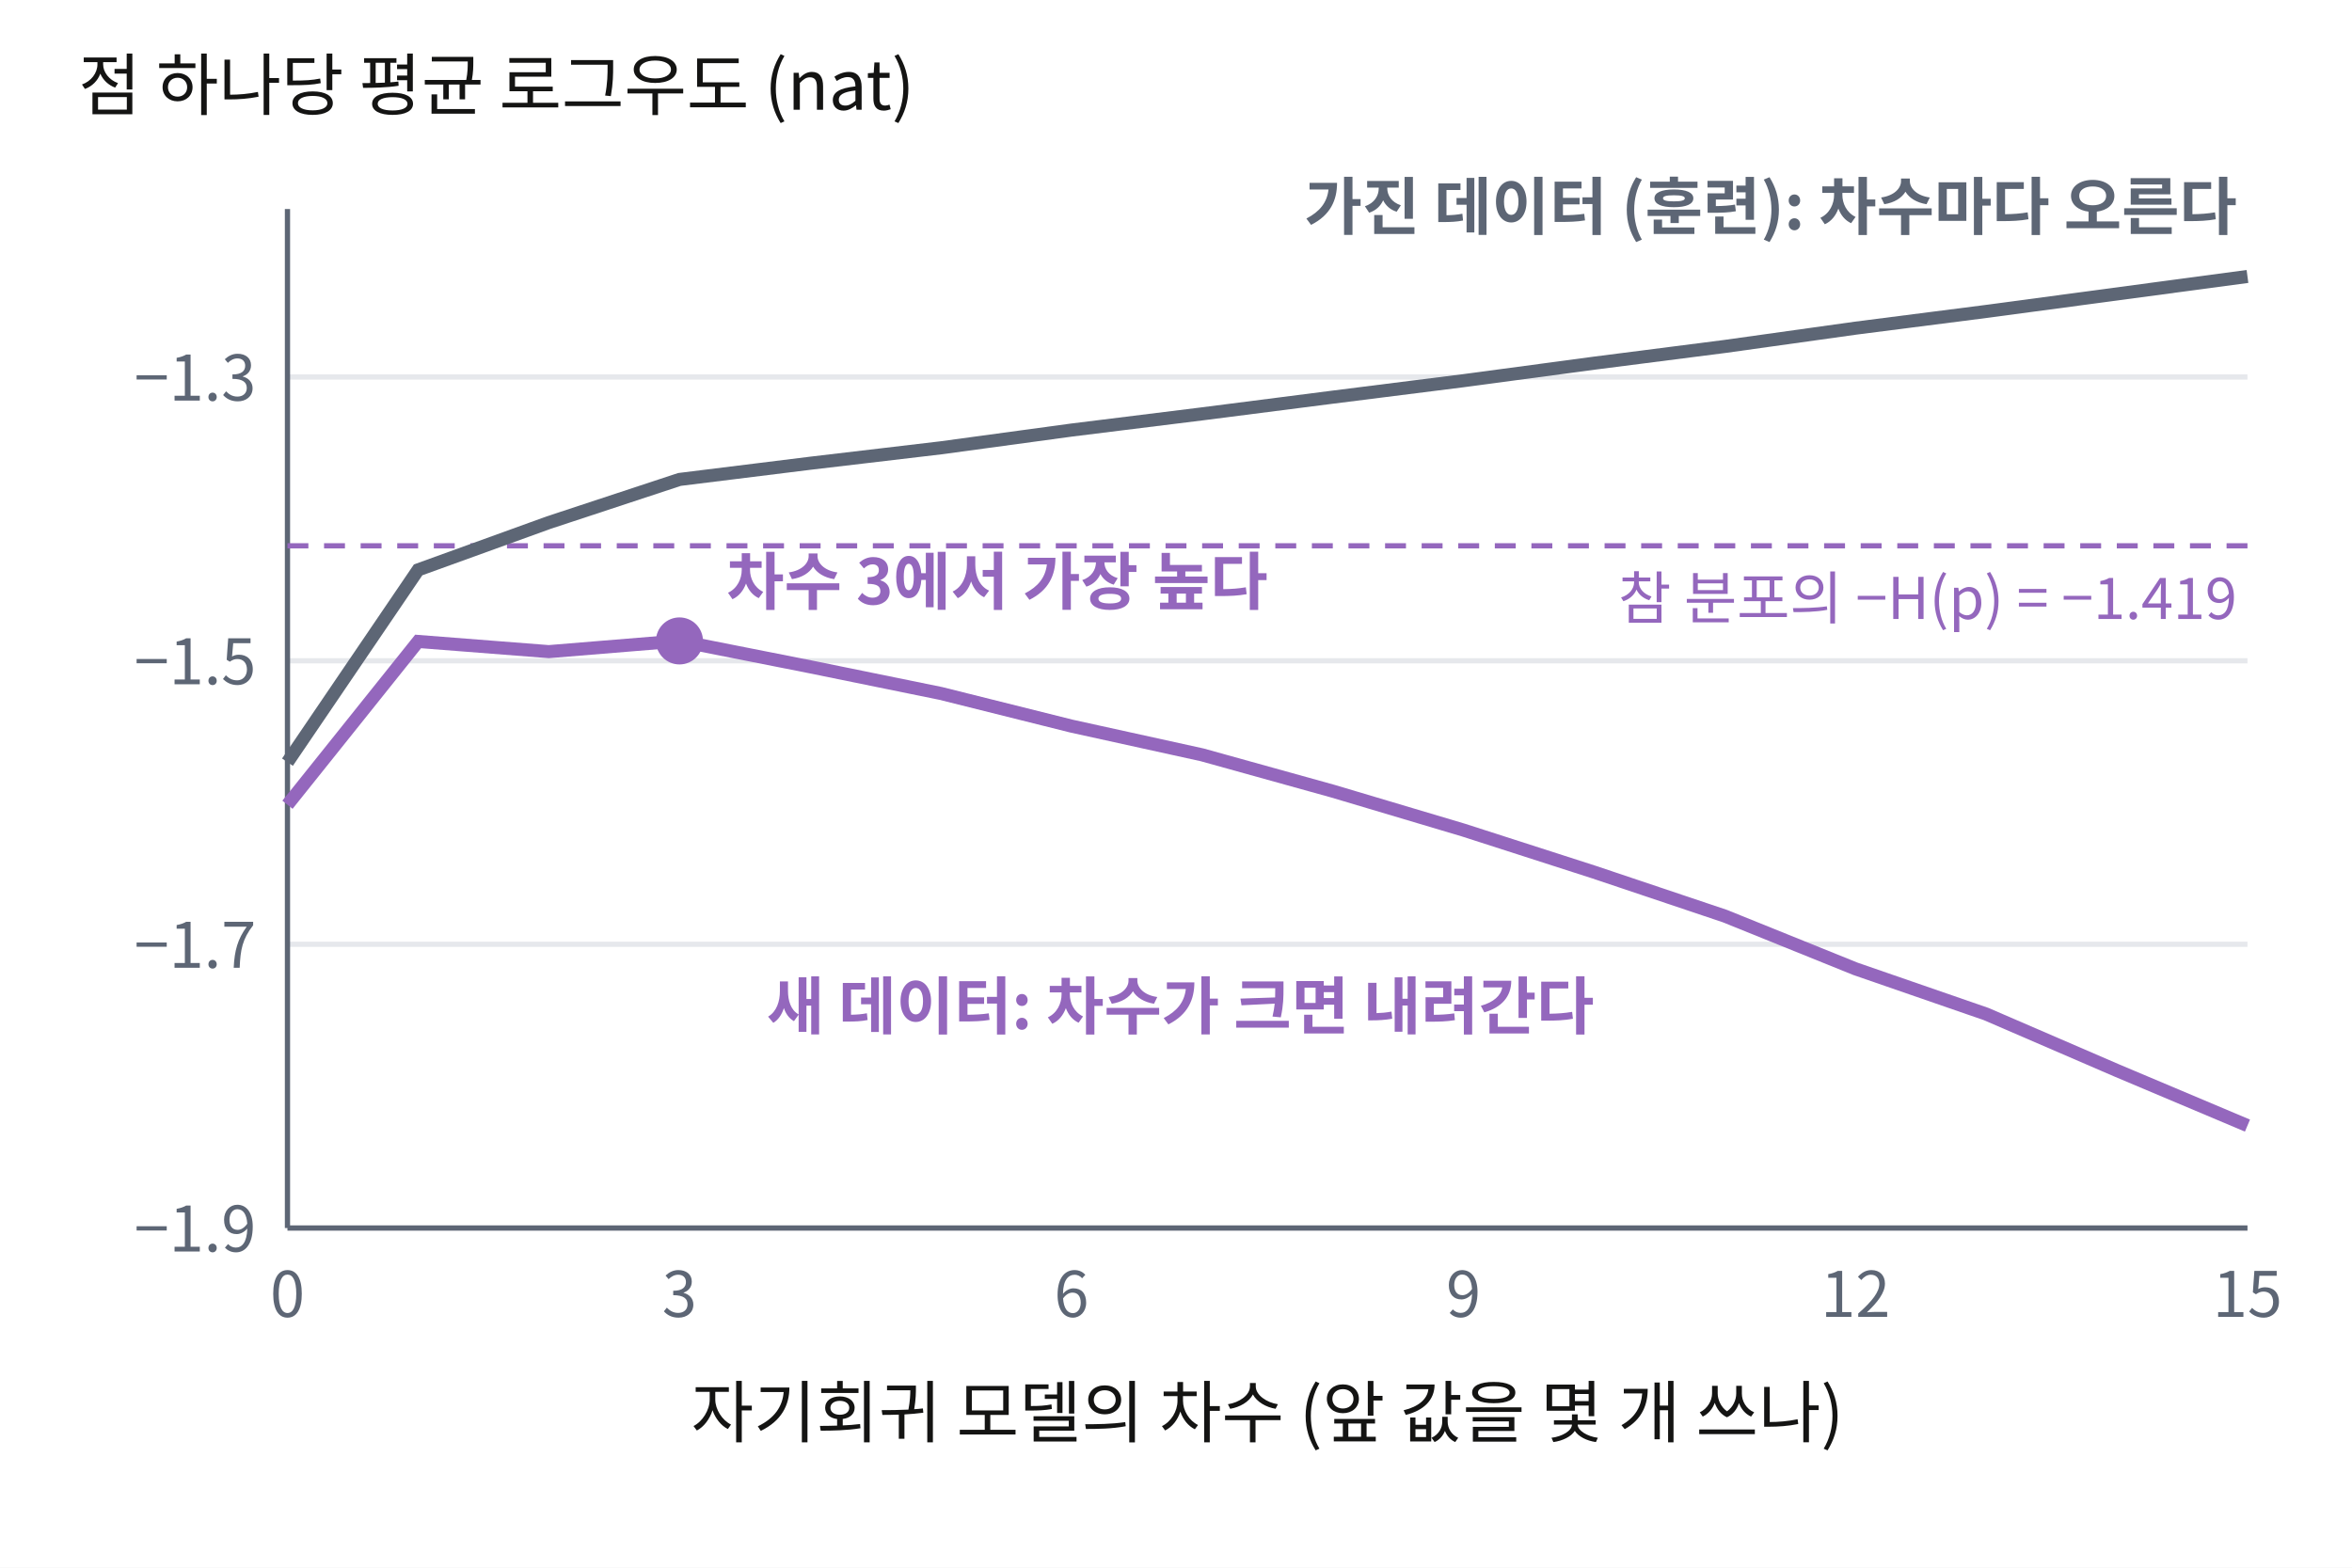
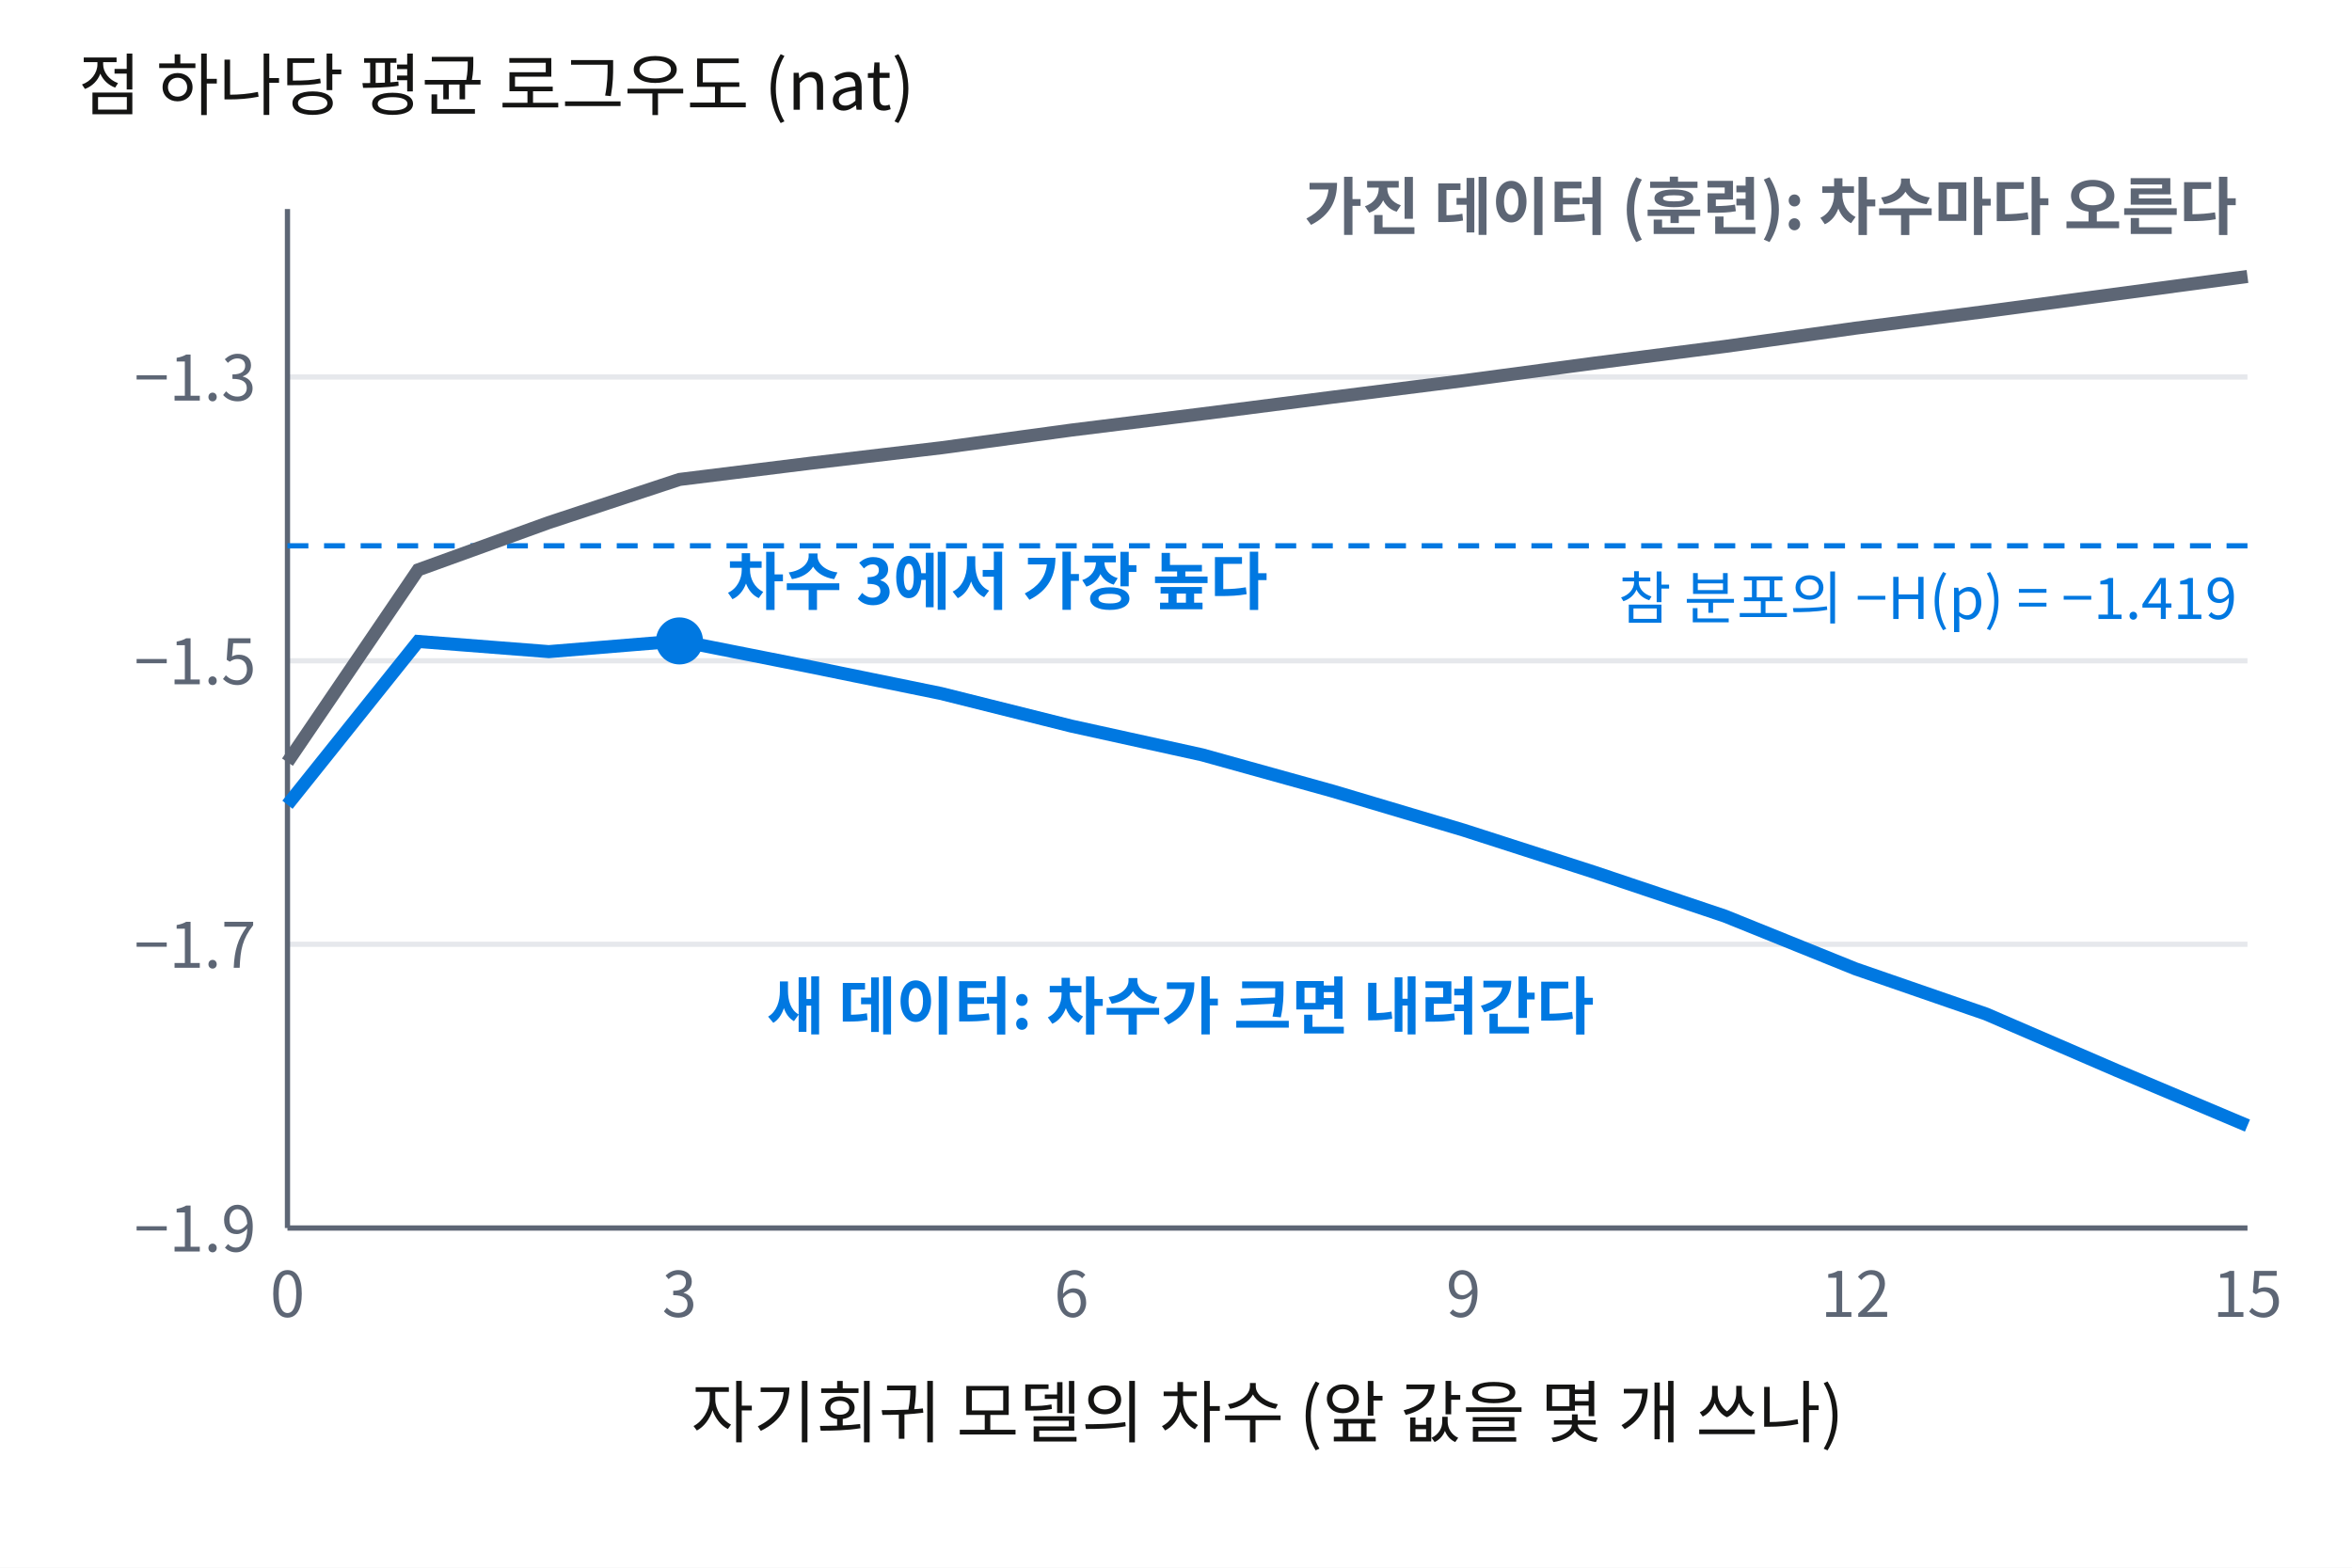
<svg xmlns="http://www.w3.org/2000/svg" viewBox="0 0 900 600" font-family="'Noto Sans KR','Noto Sans CJK KR',sans-serif">
  <rect width="900" height="600" fill="#ffffff" />
  <line x1="110" y1="470.0" x2="860" y2="470.0" stroke="#e6e8ec" stroke-width="2" />
  <text x="98.0" y="479.0" font-size="24" fill="#5d6675" text-anchor="end" font-weight="400">−1.9</text>
  <line x1="110" y1="361.4" x2="860" y2="361.4" stroke="#e6e8ec" stroke-width="2" />
  <text x="98.0" y="370.4" font-size="24" fill="#5d6675" text-anchor="end" font-weight="400">−1.7</text>
  <line x1="110" y1="252.9" x2="860" y2="252.9" stroke="#e6e8ec" stroke-width="2" />
  <text x="98.0" y="261.9" font-size="24" fill="#5d6675" text-anchor="end" font-weight="400">−1.5</text>
  <line x1="110" y1="144.3" x2="860" y2="144.3" stroke="#e6e8ec" stroke-width="2" />
  <text x="98.0" y="153.3" font-size="24" fill="#5d6675" text-anchor="end" font-weight="400">−1.3</text>
  <line x1="110" y1="470" x2="860" y2="470" stroke="#5d6675" stroke-width="2" />
  <line x1="110" y1="80" x2="110" y2="470" stroke="#5d6675" stroke-width="2" />
  <text x="110.0" y="504.0" font-size="24" fill="#5d6675" text-anchor="middle" font-weight="400">0</text>
  <text x="260.0" y="504.0" font-size="24" fill="#5d6675" text-anchor="middle" font-weight="400">3</text>
  <text x="410.0" y="504.0" font-size="24" fill="#5d6675" text-anchor="middle" font-weight="400">6</text>
  <text x="560.0" y="504.0" font-size="24" fill="#5d6675" text-anchor="middle" font-weight="400">9</text>
  <text x="710.0" y="504.0" font-size="24" fill="#5d6675" text-anchor="middle" font-weight="400">12</text>
  <text x="860.0" y="504.0" font-size="24" fill="#5d6675" text-anchor="middle" font-weight="400">15</text>
  <text x="485.0" y="550.0" font-size="26" fill="#141413" text-anchor="middle" font-weight="400">자기회귀 모델의 차수 (앞 값을 몇 개 쓰나)</text>
  <text x="30.0" y="42.0" font-size="26" fill="#141413" text-anchor="start" font-weight="400">점 하나당 평균 로그우도 (nat)</text>
-   <line x1="110" y1="208.9" x2="860" y2="208.9" stroke="#9467bd" stroke-width="2" stroke-dasharray="8 6" />
-   <text x="856.0" y="236.9" font-size="22" fill="#9467bd" text-anchor="end" font-weight="400">참 분포의 −H(p) = −1.419</text>
+   <line x1="110" y1="208.9" x2="860" y2="208.9" stroke="#0078e1" stroke-width="2" stroke-dasharray="8 6" />
+   <text x="856.0" y="236.9" font-size="22" fill="#0078e1" text-anchor="end" font-weight="400">참 분포의 −H(p) = −1.419</text>
  <polyline points="110.0,291.7 160.0,218.1 210.0,200.0 260.0,183.5 310.0,177.3 360.0,171.4 410.0,164.6 460.0,158.4 510.0,152.0 560.0,145.7 610.0,139.0 660.0,132.6 710.0,125.6 760.0,119.2 810.0,112.5 860.0,105.8" fill="none" stroke="#5d6675" stroke-width="5" />
-   <polyline points="110.0,308.0 160.0,245.5 210.0,249.4 260.0,245.3 310.0,255.2 360.0,265.4 410.0,277.9 460.0,288.9 510.0,302.8 560.0,317.7 610.0,333.8 660.0,350.6 710.0,370.8 760.0,388.1 810.0,409.7 860.0,430.8" fill="none" stroke="#9467bd" stroke-width="5" />
+   <polyline points="110.0,308.0 160.0,245.5 210.0,249.4 260.0,245.3 310.0,255.2 360.0,265.4 410.0,277.9 460.0,288.9 510.0,302.8 560.0,317.7 610.0,333.8 660.0,350.6 710.0,370.8 760.0,388.1 810.0,409.7 860.0,430.8" fill="none" stroke="#0078e1" stroke-width="5" />
  <text x="856.0" y="87.8" font-size="24" fill="#5d6675" text-anchor="end" font-weight="700">가진 데이터 (훈련): 차수마다 오른다</text>
-   <text x="610.0" y="393.8" font-size="24" fill="#9467bd" text-anchor="end" font-weight="700">새 데이터: 차수가 크면 내려간다</text>
-   <circle cx="260.0" cy="245.3" r="9" fill="#9467bd" />
-   <text x="278.0" y="231.3" font-size="24" fill="#9467bd" text-anchor="start" font-weight="700">차수 3에서 가장 높다</text>
+   <text x="610.0" y="393.8" font-size="24" fill="#0078e1" text-anchor="end" font-weight="700">새 데이터: 차수가 크면 내려간다</text>
+   <circle cx="260.0" cy="245.3" r="9" fill="#0078e1" />
+   <text x="278.0" y="231.3" font-size="24" fill="#0078e1" text-anchor="start" font-weight="700">차수 3에서 가장 높다</text>
</svg>
